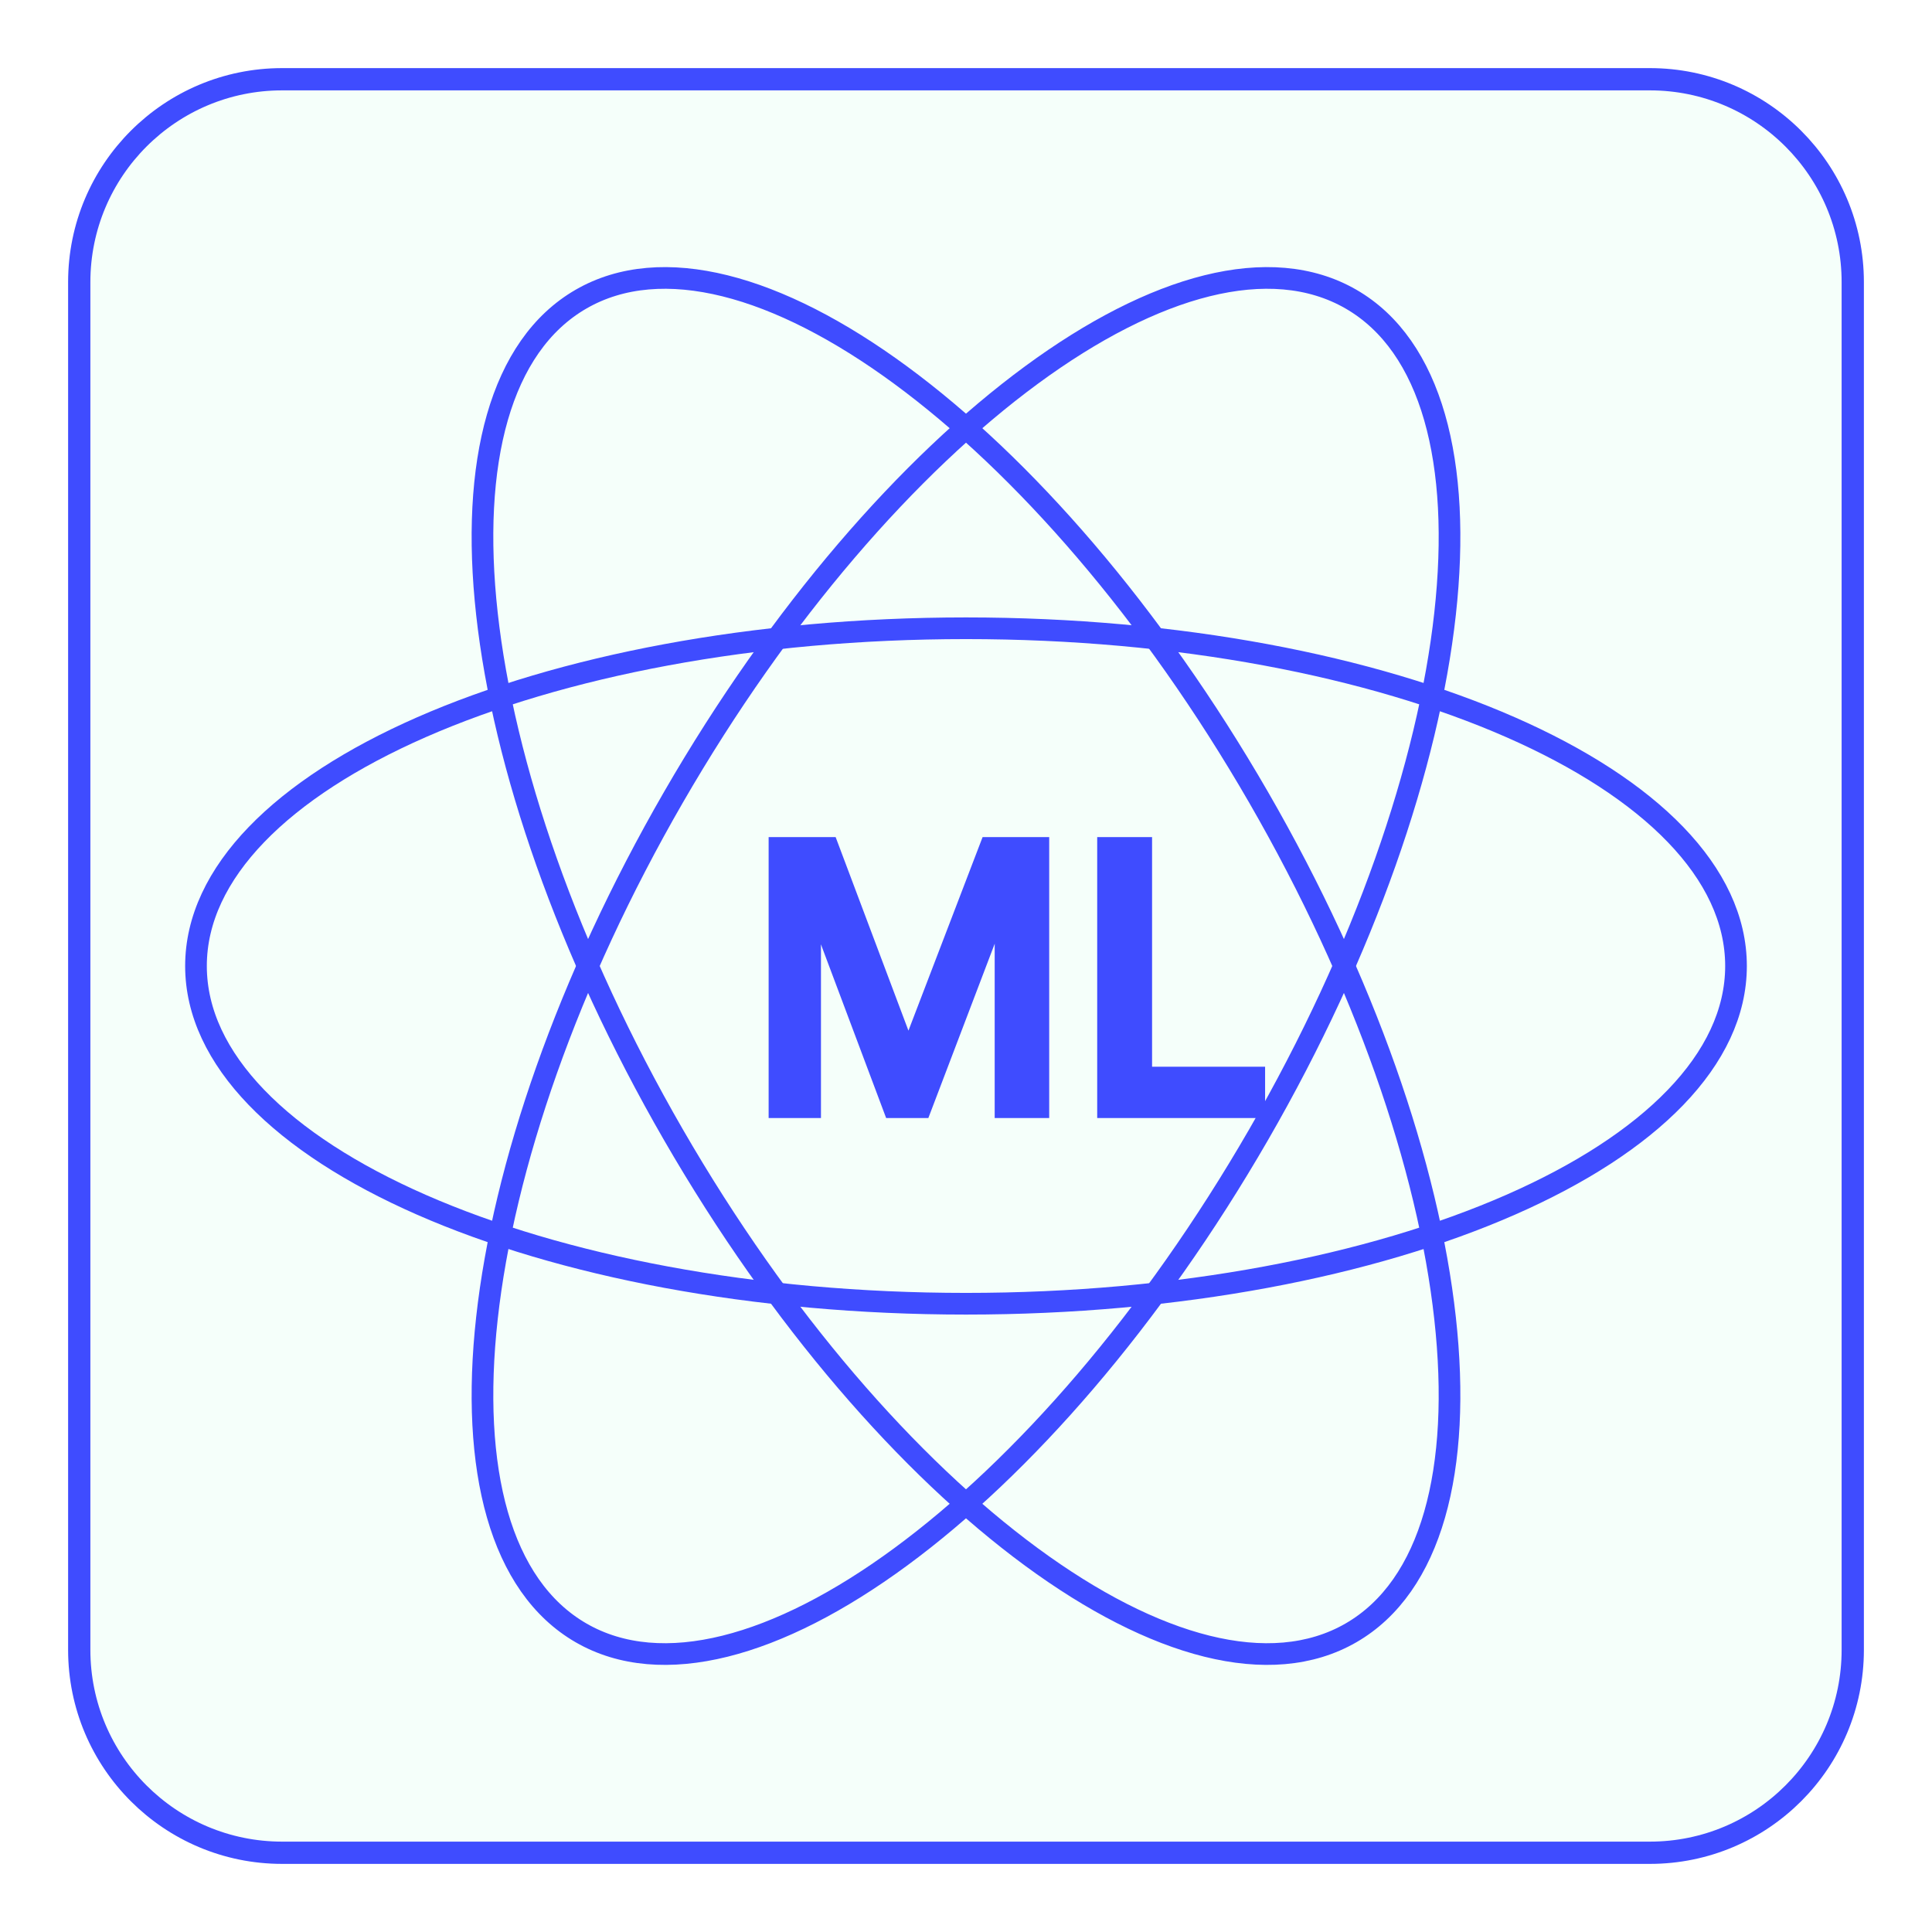
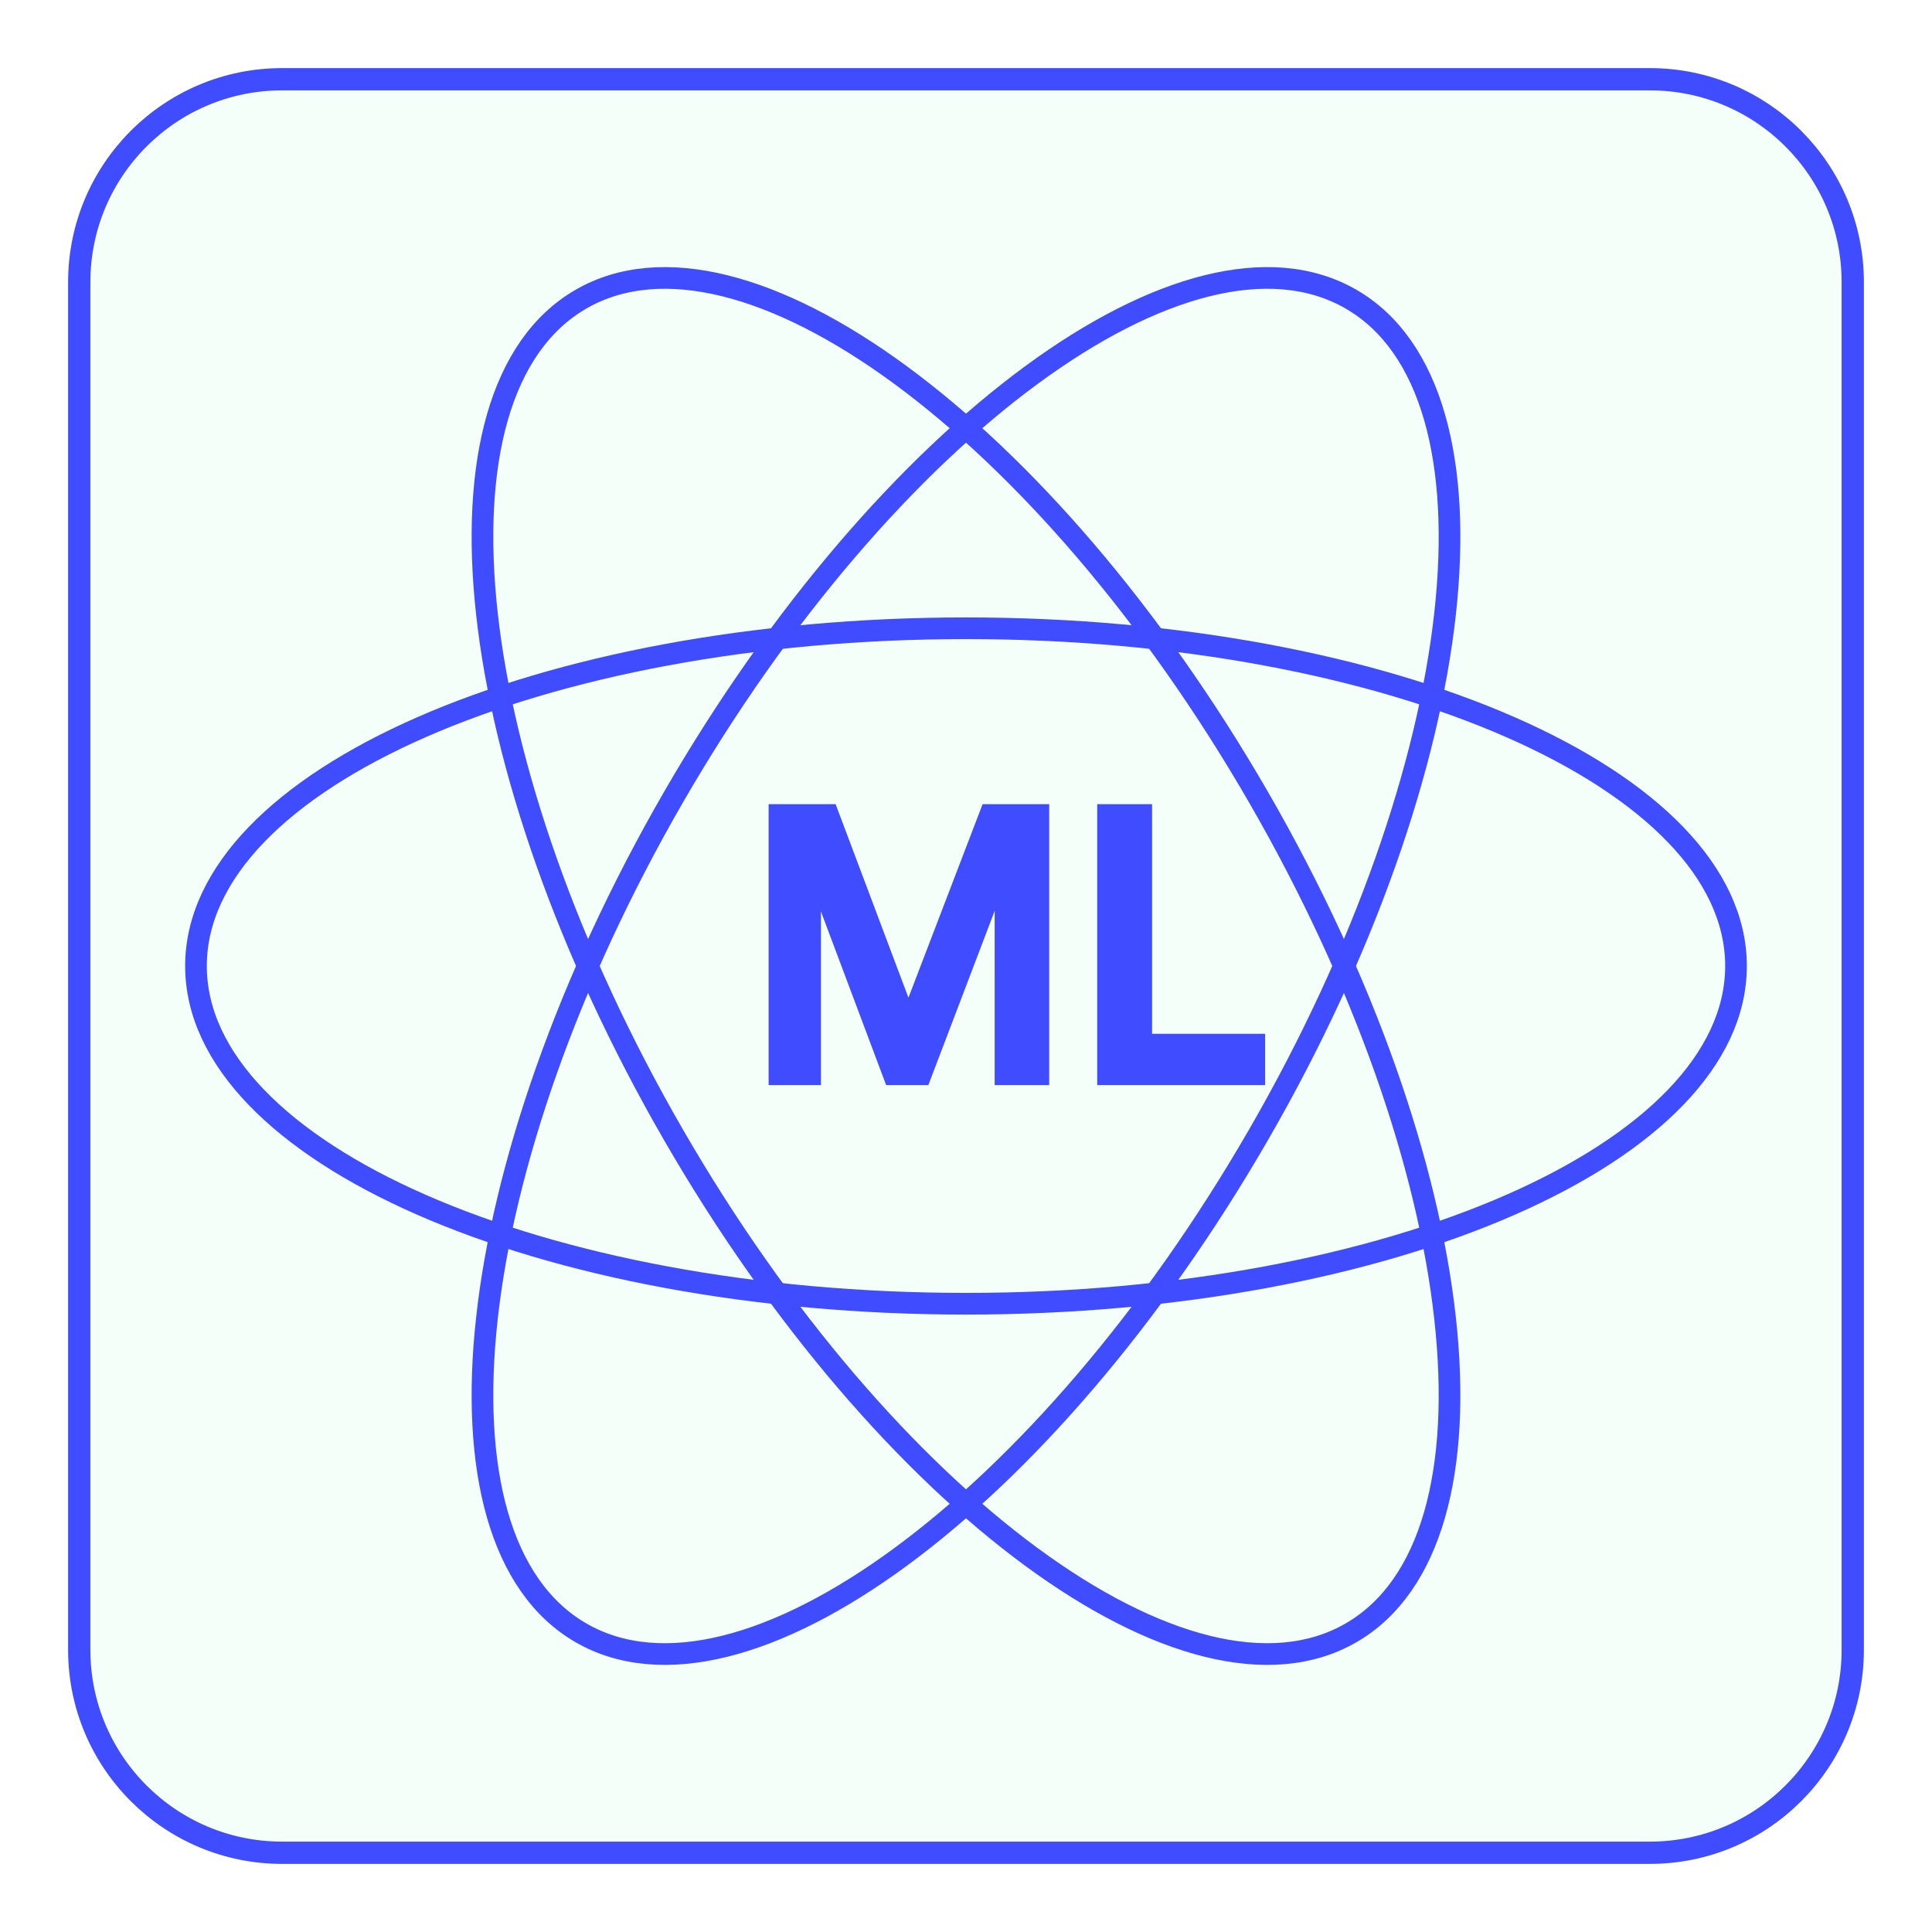
<svg xmlns="http://www.w3.org/2000/svg" width="512" height="512" viewBox="0 0 512 512" version="1.1" id="svg1">
  <defs id="defs1">
    <rect x="223.269" y="204.566" width="134.429" height="121.571" id="rect9" />
  </defs>
  <g id="layer3">
    <rect style="fill:#f5fffa;fill-opacity:1;stroke:#3f4cff;stroke-width:5.9;stroke-dasharray:none;stroke-opacity:1" id="rect53" width="470" height="470" x="21" y="21" ry="53.772" />
  </g>
  <g id="layer1" style="opacity:1">
    <text xml:space="preserve" id="text9" style="font-style:normal;font-variant:normal;font-weight:normal;font-stretch:normal;font-size:96px;font-family:Monocraft;-inkscape-font-specification:Monocraft;writing-mode:lr-tb;direction:ltr;white-space:pre;shape-inside:url(#rect9);display:inline;fill:#3f4cff;fill-opacity:1;stroke:#3f4cff;stroke-width:5.9;stroke-dasharray:none;stroke-opacity:1" transform="translate(-25.93616,-8.566366)">
-       <tspan x="223.27" y="301.9" id="tspan2">ML</tspan>
+       <tspan x="223.27" y="293.175" id="tspan1">ML</tspan>
    </text>
    <ellipse style="fill:none;stroke:#3f4cff;stroke-width:5.742;stroke-dasharray:none;stroke-opacity:1" id="path2" cx="256" cy="256" rx="204.061" ry="89.504" />
    <ellipse style="fill:none;stroke:#3f4cff;stroke-width:5.742;stroke-dasharray:none;stroke-opacity:1" id="path2-3" cx="-349.703" cy="93.702" rx="204.061" ry="89.504" transform="rotate(-120)" />
    <ellipse style="fill:none;stroke:#3f4cff;stroke-width:5.742;stroke-dasharray:none;stroke-opacity:1" id="path2-3-1" cx="-93.702" cy="349.703" rx="204.061" ry="89.504" transform="rotate(-60)" />
  </g>
</svg>
